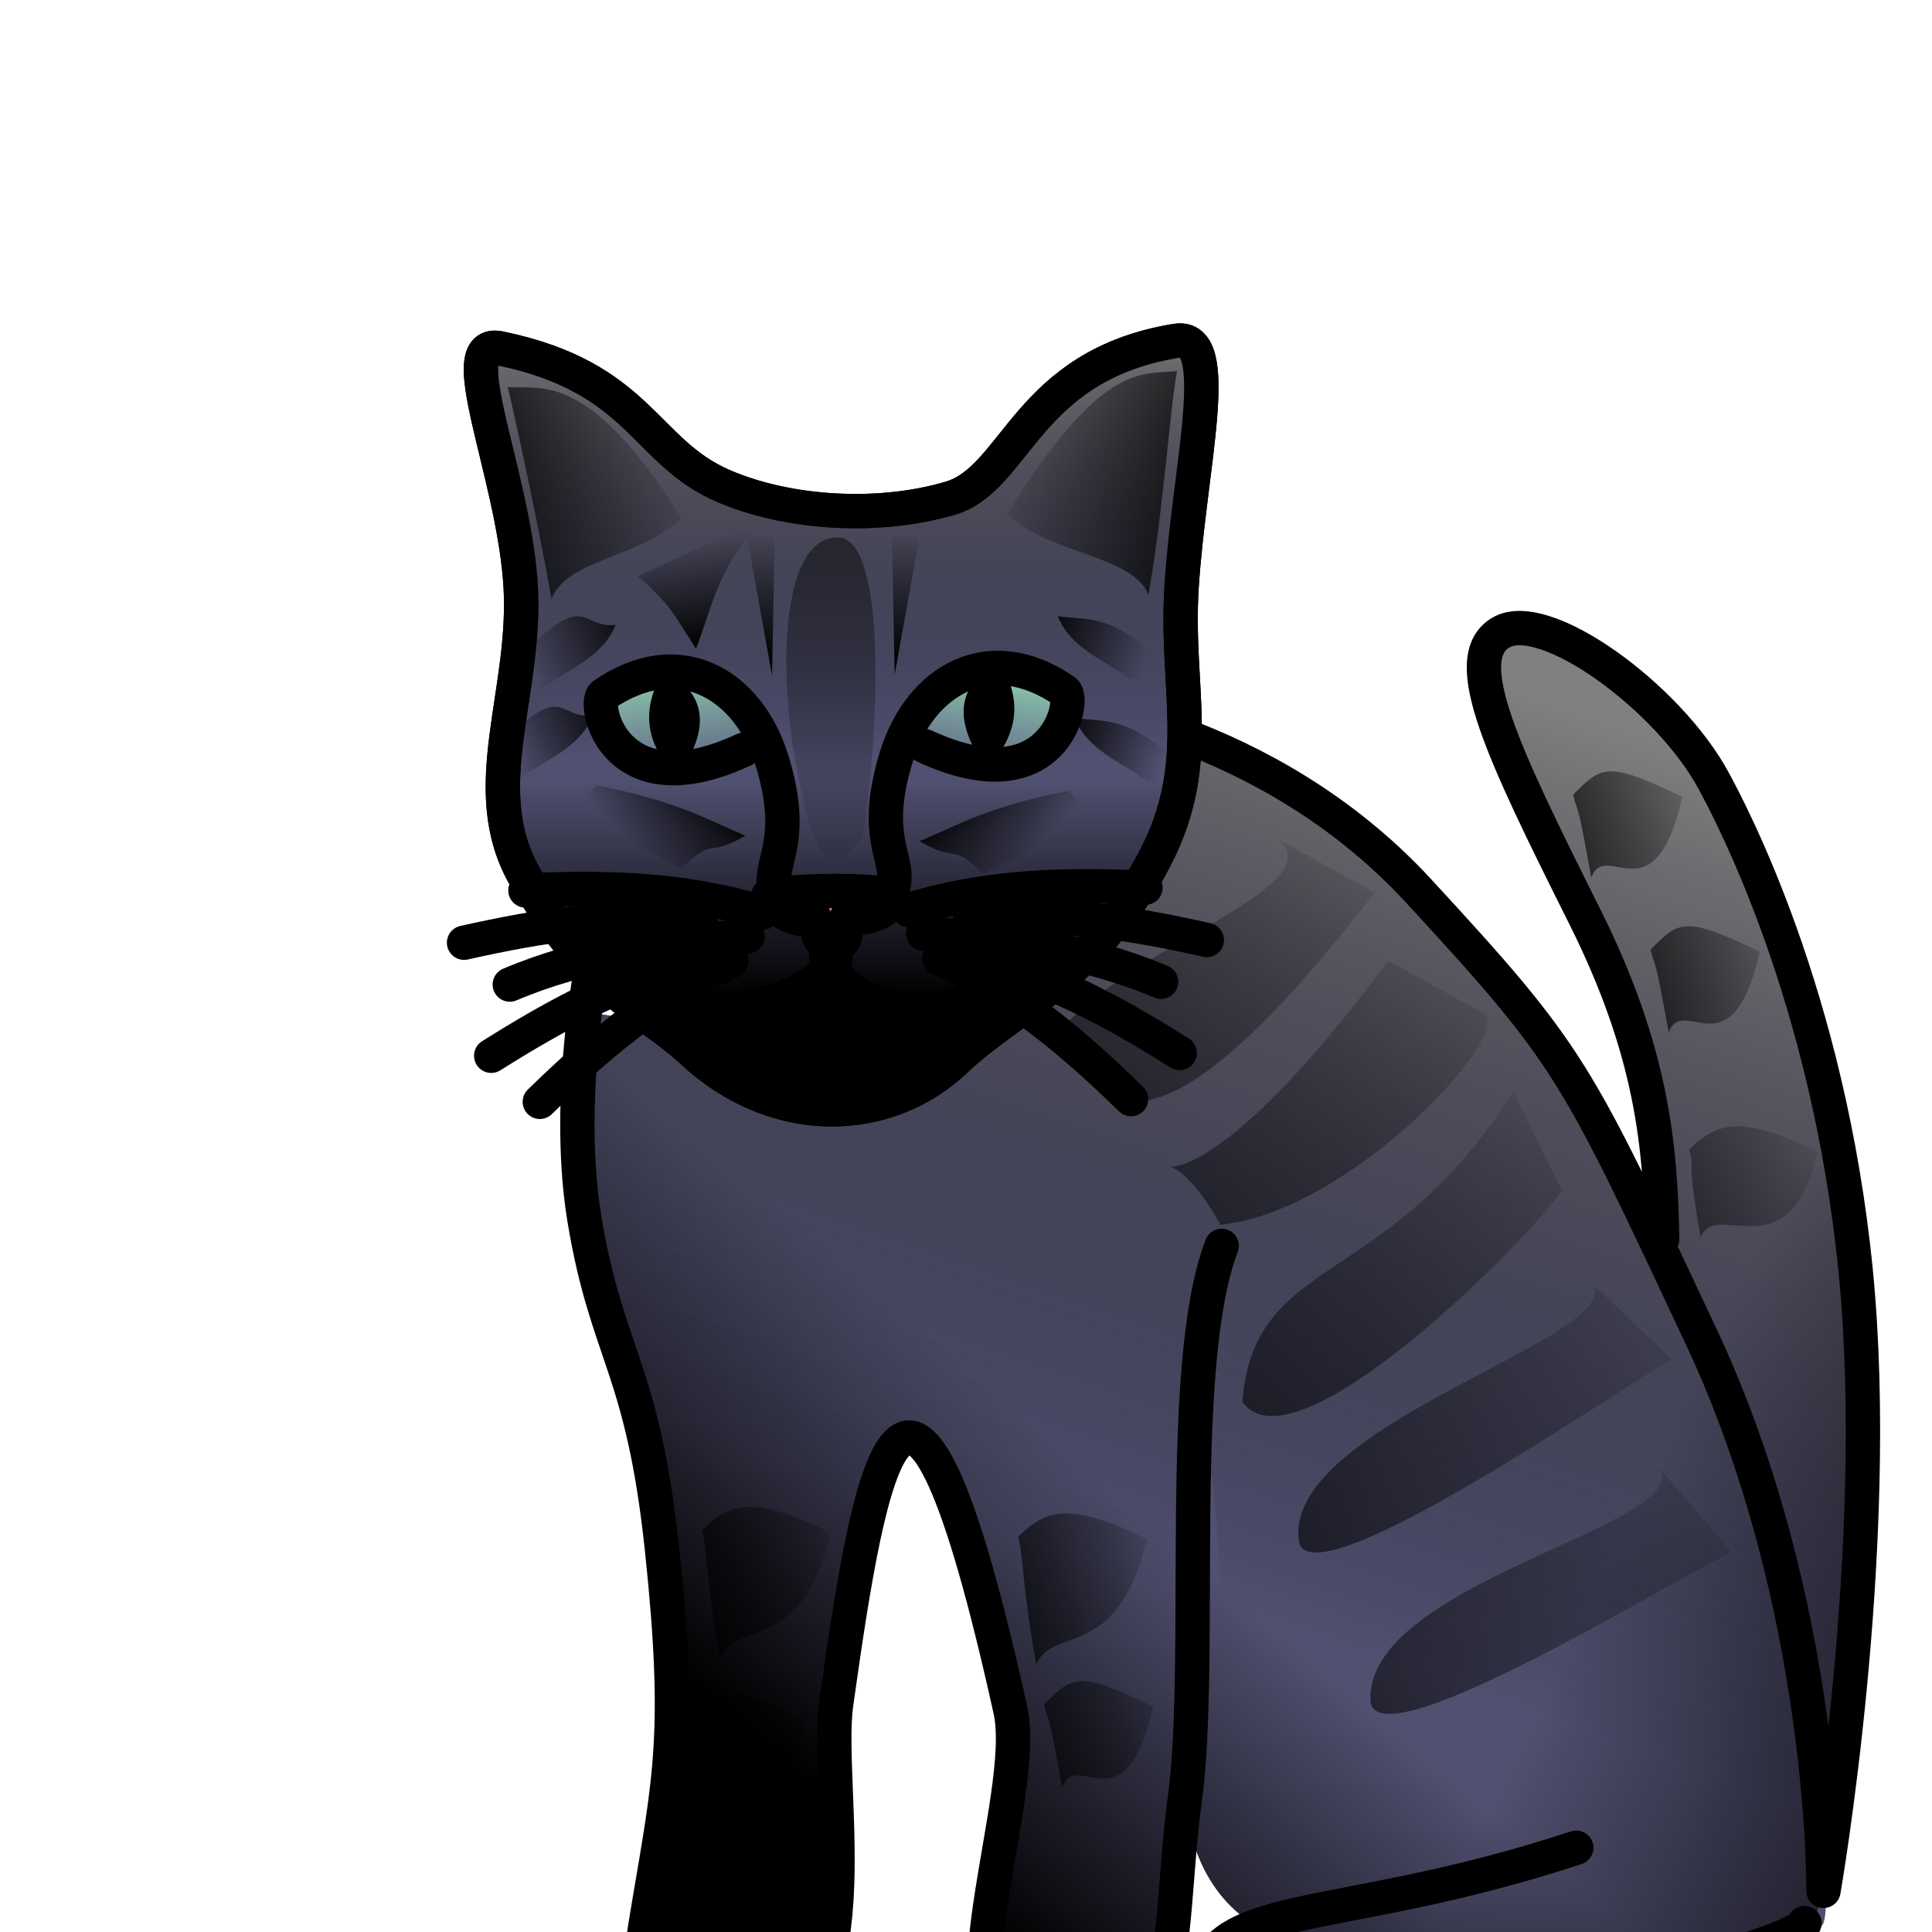
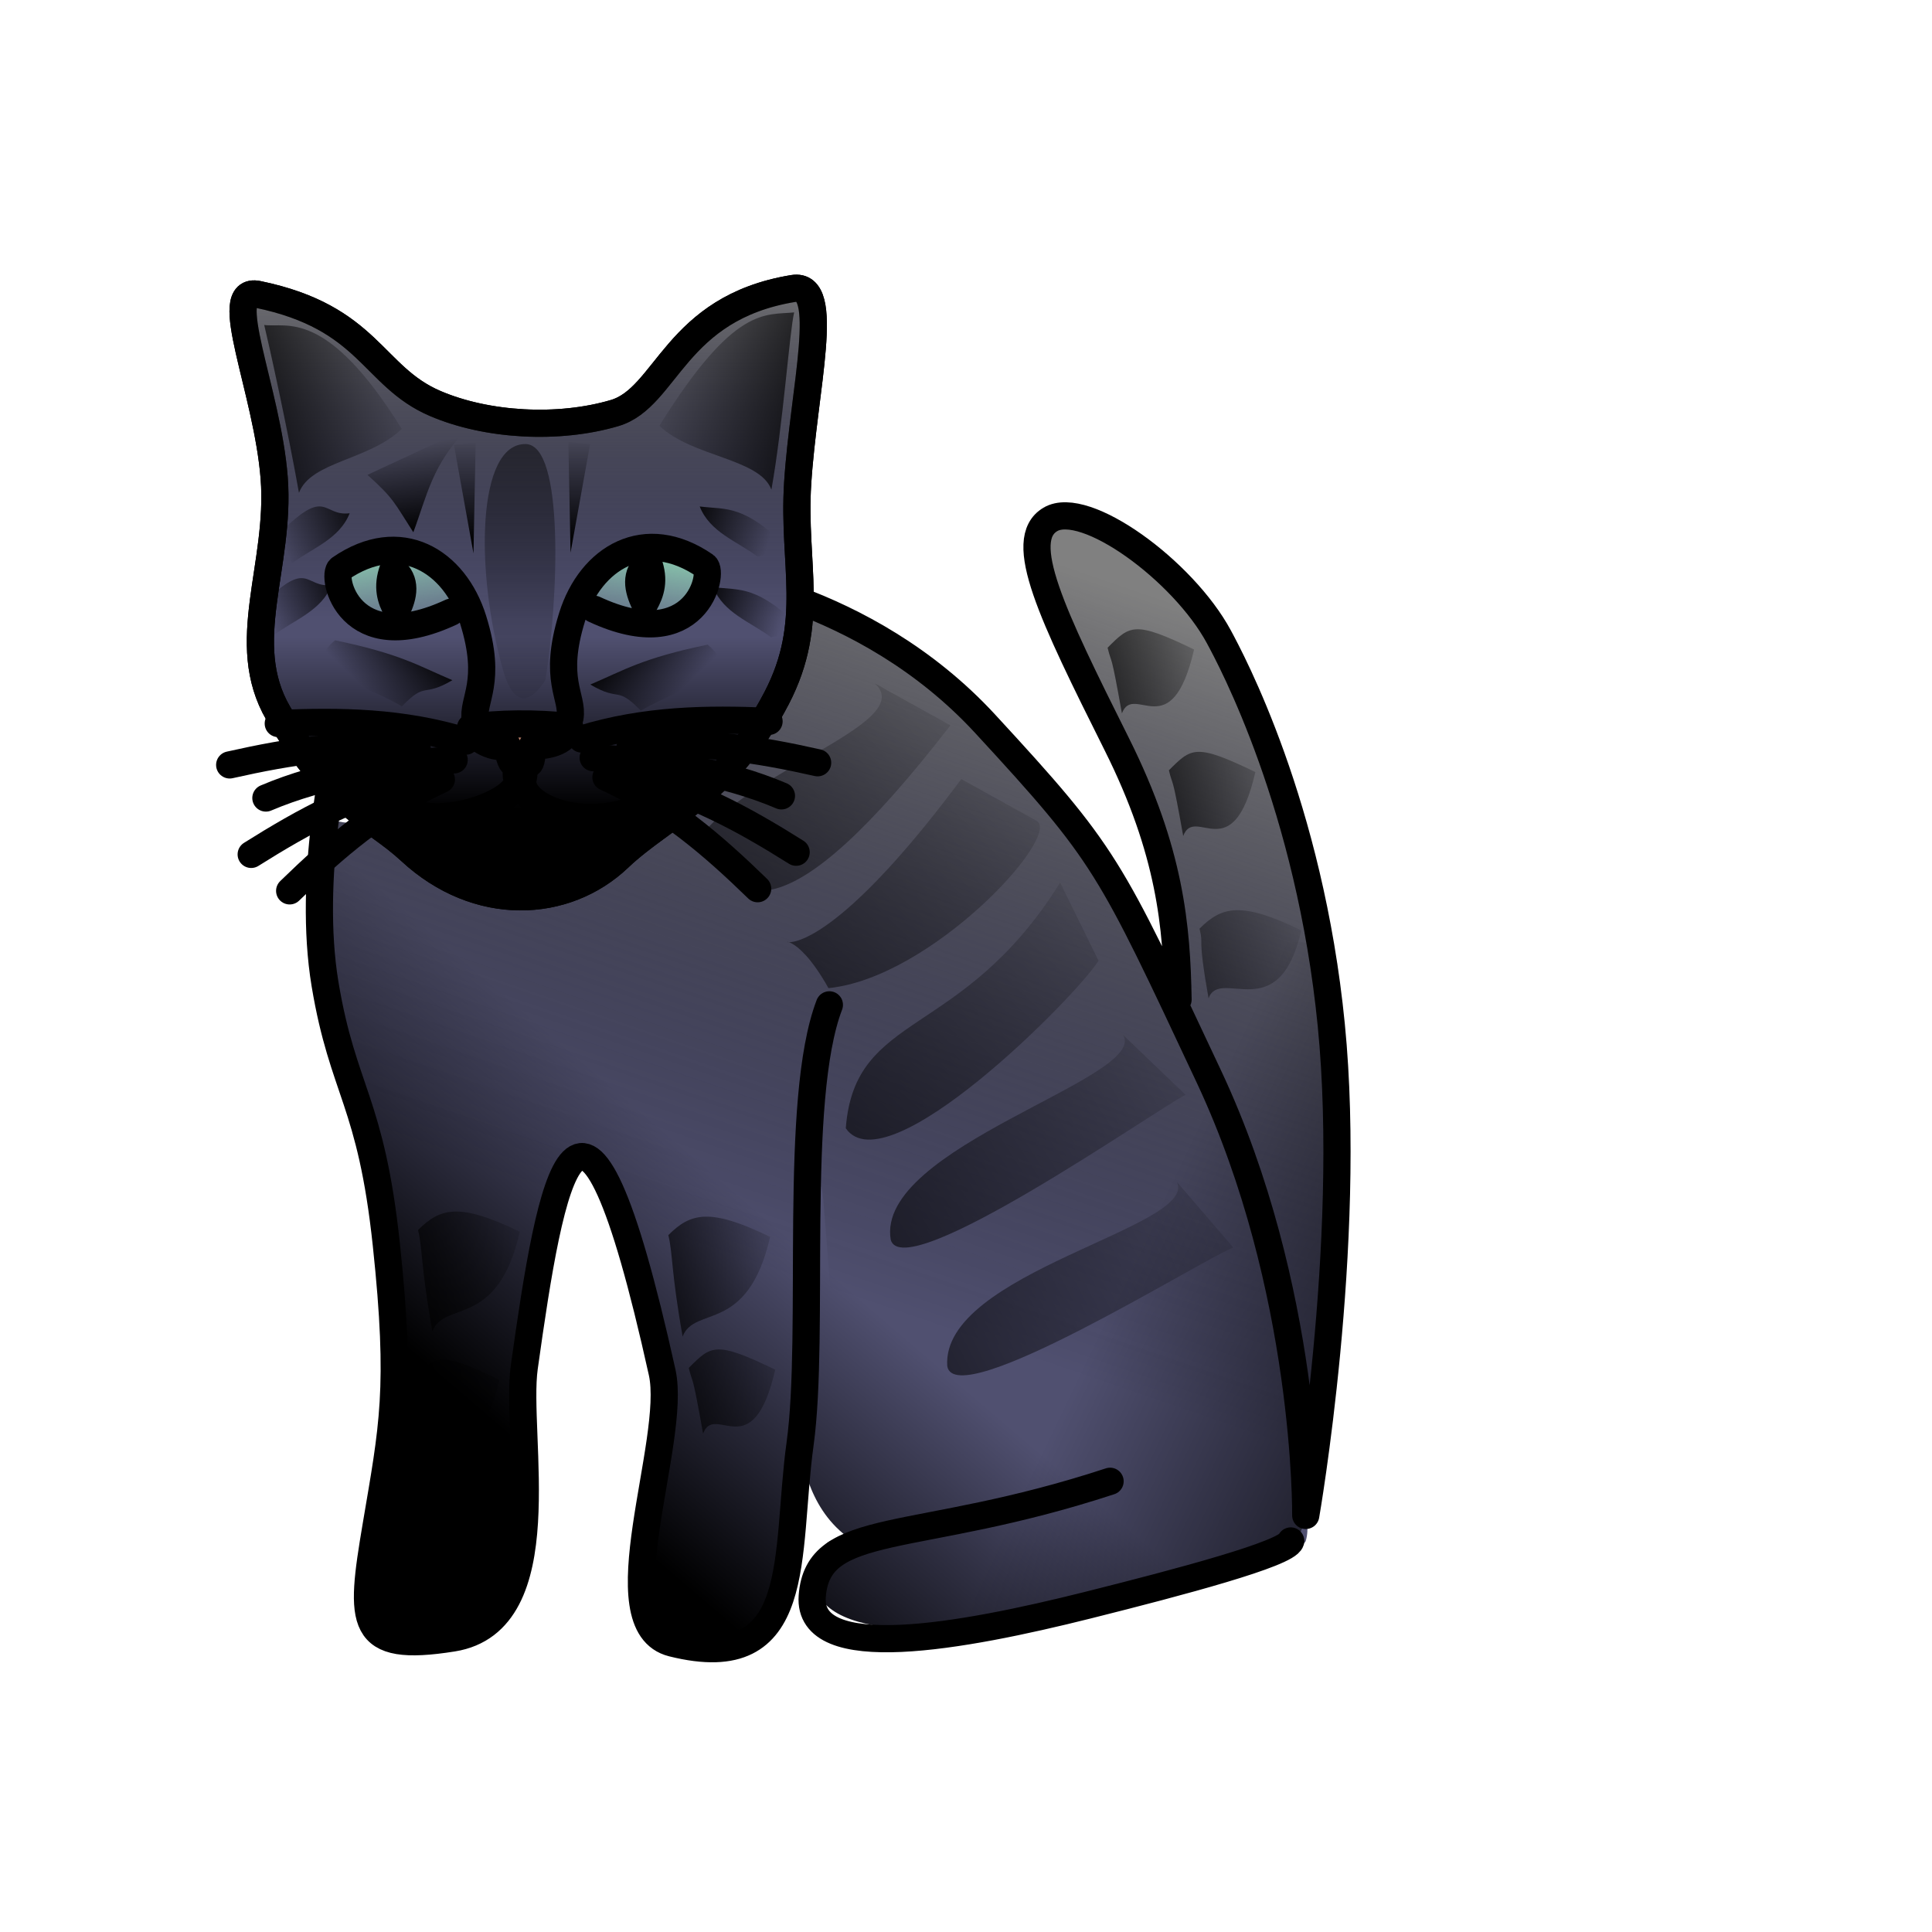
- <svg xmlns="http://www.w3.org/2000/svg" xmlns:xlink="http://www.w3.org/1999/xlink" overflow="hidden" viewBox="-100 -100 900 900" id="svg36220" version="1.0">
+ <svg xmlns="http://www.w3.org/2000/svg" xmlns:xlink="http://www.w3.org/1999/xlink" overflow="hidden" viewBox="-19 -111 1137 1137" id="svg36220" version="1.0">
  <defs id="defs36222">
    <linearGradient xlink:href="#linearGradient2507" id="linearGradient3296" gradientUnits="userSpaceOnUse" x1="472.81" y1="747.087" x2="472.81" y2="566.33" gradientTransform="matrix(0.559455,0,0,0.559455,27.3235,-53.02605)" />
    <linearGradient id="linearGradient3284">
      <stop style="stop-color:#808080;stop-opacity:1;" offset="0" id="stop3286" />
      <stop style="stop-color:#000000;stop-opacity:0;" offset="1" id="stop3288" />
    </linearGradient>
    <linearGradient xlink:href="#linearGradient3284" id="linearGradient3290" x1="466.629" y1="160.42" x2="466.629" y2="546.33" gradientUnits="userSpaceOnUse" gradientTransform="matrix(0.559455,0,0,0.559455,27.3235,-53.02605)" />
    <linearGradient xlink:href="#linearGradient3268" id="linearGradient3278" gradientUnits="userSpaceOnUse" x1="337.506" y1="472.642" x2="352.788" y2="578.182" gradientTransform="matrix(-0.559456,0,0,0.559456,549.4887,-52.09384)" />
    <linearGradient id="linearGradient3268">
      <stop style="stop-color:#8accae;stop-opacity:1;" offset="0" id="stop3270" />
      <stop style="stop-color:#9fc1cd;stop-opacity:0;" offset="1" id="stop3272" />
    </linearGradient>
    <linearGradient xlink:href="#linearGradient3268" id="linearGradient3274" x1="337.506" y1="472.642" x2="352.788" y2="578.182" gradientUnits="userSpaceOnUse" gradientTransform="matrix(0.559456,0,0,0.559456,27.32348,-53.02622)" />
    <linearGradient xlink:href="#linearGradient2305" id="linearGradient2313" x1="2087.14" y1="-485" x2="2033.252" y2="-862.516" gradientUnits="userSpaceOnUse" gradientTransform="matrix(0.135611,0,0,0.135611,-56.0192,268.0155)" />
    <linearGradient xlink:href="#linearGradient2305" id="linearGradient2311" x1="2394.735" y1="-485" x2="2394.735" y2="-938.333" gradientUnits="userSpaceOnUse" gradientTransform="matrix(0.135611,0,0,0.135611,-70.21801,275.0347)" />
    <linearGradient xlink:href="#linearGradient2305" id="linearGradient2317" gradientUnits="userSpaceOnUse" gradientTransform="matrix(1.323656e-2,-0.134963,0.134963,1.323656e-2,204.0726,567.4393)" x1="2470.081" y1="-364.988" x2="2309.711" y2="-733.761" />
    <linearGradient xlink:href="#linearGradient2305" id="linearGradient2323" gradientUnits="userSpaceOnUse" x1="2234.743" y1="-614.407" x2="1987.283" y2="-832.365" gradientTransform="matrix(5.436992e-3,-0.135501,0.135501,5.436992e-3,301.7144,571.9769)" />
    <linearGradient xlink:href="#linearGradient2305" id="linearGradient2333" gradientUnits="userSpaceOnUse" x1="3417.107" y1="711.97" x2="1424.29" y2="-1470.32" gradientTransform="matrix(-0.135611,0,0,0.135611,769.5485,490.5709)" />
    <linearGradient xlink:href="#linearGradient2305" id="linearGradient2335" gradientUnits="userSpaceOnUse" gradientTransform="matrix(-0.135611,0,0,0.135611,646.6309,274.6346)" x1="2394.735" y1="-485" x2="2394.735" y2="-938.333" />
    <linearGradient xlink:href="#linearGradient2305" id="linearGradient2337" gradientUnits="userSpaceOnUse" gradientTransform="matrix(-1.323656e-2,-0.134963,-0.134963,1.323656e-2,372.8463,568.7171)" x1="2437.968" y1="-388.633" x2="2293.654" y2="-745.584" />
    <linearGradient xlink:href="#linearGradient2305" id="linearGradient2339" gradientUnits="userSpaceOnUse" gradientTransform="matrix(-5.436992e-3,-0.135501,-0.135501,5.436992e-3,273.9263,574.5338)" x1="2234.743" y1="-614.407" x2="1987.283" y2="-832.365" />
    <linearGradient xlink:href="#linearGradient2305" id="linearGradient2363" gradientUnits="userSpaceOnUse" x1="1647.14" y1="-382.909" x2="2633.252" y2="-582.909" gradientTransform="matrix(0.122631,0,0,0.122631,-96.49093,199.2562)" />
    <linearGradient xlink:href="#linearGradient2305" id="linearGradient2367" gradientUnits="userSpaceOnUse" gradientTransform="matrix(-0.122631,0,0,0.122631,683.0004,197.3913)" x1="1647.14" y1="-382.909" x2="2633.252" y2="-582.909" />
    <linearGradient xlink:href="#linearGradient2305" id="linearGradient3256" gradientUnits="userSpaceOnUse" gradientTransform="matrix(0.133886,-2.155478e-2,-2.155478e-2,-0.133886,-43.03392,170.2316)" x1="2653.51" y1="1167.897" x2="2228.905" y2="-1469.516" />
    <linearGradient xlink:href="#linearGradient2305" id="linearGradient3260" gradientUnits="userSpaceOnUse" gradientTransform="matrix(-1.323656e-2,-0.134963,-0.134963,1.323656e-2,364.9345,521.246)" x1="2437.968" y1="-388.633" x2="2293.654" y2="-745.584" />
    <linearGradient id="linearGradient2305">
      <stop style="stop-color:#000000;stop-opacity:1;" offset="0" id="stop2307" />
      <stop style="stop-color:#000000;stop-opacity:0;" offset="1" id="stop2309" />
    </linearGradient>
    <linearGradient xlink:href="#linearGradient2305" id="linearGradient3264" gradientUnits="userSpaceOnUse" gradientTransform="matrix(1.323656e-2,-0.134963,0.134963,1.323656e-2,214.6218,525.2427)" x1="2470.081" y1="-364.988" x2="2309.711" y2="-733.761" />
    <linearGradient id="linearGradient2507">
      <stop style="stop-color:#000000;stop-opacity:1;" offset="0" id="stop2509" />
      <stop style="stop-color:#505070;stop-opacity:1;" offset="1" id="stop2511" />
    </linearGradient>
    <linearGradient xlink:href="#linearGradient2305" id="linearGradient6310" gradientUnits="userSpaceOnUse" gradientTransform="matrix(-0.135611,0,0,0.135611,820.4707,546.8879)" x1="3417.107" y1="711.97" x2="1424.29" y2="-1470.32" />
    <linearGradient xlink:href="#linearGradient2305" id="linearGradient6314" gradientUnits="userSpaceOnUse" gradientTransform="matrix(-0.135611,0,0,0.135611,858.931,613.6362)" x1="3417.107" y1="711.97" x2="1424.29" y2="-1470.32" />
    <linearGradient xlink:href="#linearGradient2305" id="linearGradient6318" gradientUnits="userSpaceOnUse" gradientTransform="matrix(-0.131149,-3.44993e-2,-3.44993e-2,0.131149,852.8161,751.1836)" x1="3417.107" y1="711.97" x2="1424.29" y2="-1470.32" />
    <linearGradient xlink:href="#linearGradient2305" id="linearGradient6322" gradientUnits="userSpaceOnUse" gradientTransform="matrix(-0.127182,-4.706129e-2,-4.706129e-2,0.127182,861.1326,866.569)" x1="3417.107" y1="711.97" x2="1424.29" y2="-1470.32" />
    <linearGradient xlink:href="#linearGradient2305" id="linearGradient6326" gradientUnits="userSpaceOnUse" gradientTransform="matrix(0.122631,0,0,0.122631,-17.98409,692.7969)" x1="1647.14" y1="-382.909" x2="2633.252" y2="-582.909" />
    <linearGradient xlink:href="#linearGradient2305" id="linearGradient6330" gradientUnits="userSpaceOnUse" gradientTransform="matrix(0.122631,0,0,0.122631,-20.99005,779.9697)" x1="1647.14" y1="-382.909" x2="2633.252" y2="-582.909" />
    <linearGradient xlink:href="#linearGradient2305" id="linearGradient6334" gradientUnits="userSpaceOnUse" gradientTransform="matrix(0.122631,0,0,0.122631,129.308,695.8028)" x1="1647.14" y1="-382.909" x2="2633.252" y2="-582.909" />
    <linearGradient xlink:href="#linearGradient2305" id="linearGradient6338" gradientUnits="userSpaceOnUse" gradientTransform="matrix(0.122631,0,0,0.122631,141.3319,773.9578)" x1="1647.14" y1="-382.909" x2="2633.252" y2="-582.909" />
    <linearGradient xlink:href="#linearGradient2305" id="linearGradient6342" gradientUnits="userSpaceOnUse" gradientTransform="matrix(0.122631,0,0,0.122631,441.928,515.4452)" x1="1290.379" y1="-26.147" x2="2633.252" y2="-582.909" />
    <linearGradient xlink:href="#linearGradient2305" id="linearGradient6346" gradientUnits="userSpaceOnUse" gradientTransform="matrix(0.122631,0,0,0.122631,423.8922,422.2604)" x1="1647.14" y1="-382.909" x2="2633.252" y2="-582.909" />
    <linearGradient xlink:href="#linearGradient2305" id="linearGradient6350" gradientUnits="userSpaceOnUse" gradientTransform="matrix(0.122631,0,0,0.122631,387.8207,350.1173)" x1="1647.14" y1="-382.909" x2="2633.252" y2="-582.909" />
    <linearGradient xlink:href="#linearGradient3284" id="linearGradient6369" gradientUnits="userSpaceOnUse" x1="539.627" y1="160.312" x2="387.865" y2="602.174" gradientTransform="matrix(0.961908,0,0,0.961908,3.965014,38.36902)" />
    <linearGradient xlink:href="#linearGradient2507" id="linearGradient6373" gradientUnits="userSpaceOnUse" x1="412.631" y1="830.207" x2="545.043" y2="675.333" gradientTransform="matrix(0.961908,0,0,0.961908,3.965014,38.36902)" />
    <linearGradient xlink:href="#linearGradient2305" id="linearGradient6389" gradientUnits="userSpaceOnUse" gradientTransform="matrix(-0.127182,-4.706129e-2,-4.706129e-2,0.127182,903.5076,934.7828)" x1="585.863" y1="-458.222" x2="2624.375" y2="-647.816" />
  </defs>
  <g id="layer1">
    <path style="fill:url(#linearGradient6373);fill-opacity:1;fill-rule:evenodd;stroke:none;stroke-width:16;stroke-linecap:round;stroke-linejoin:round;stroke-miterlimit:4;stroke-dasharray:none;stroke-opacity:1" d="M 450.35,232.254 C 370.364,378.224 209.517,384.453 166.287,369.025 C 166.287,369.025 161.778,405.096 172.299,468.221 C 182.82,531.347 199.352,536.607 208.37,621.526 C 217.388,706.444 212.128,728.989 202.358,786.853 C 192.589,844.718 191.744,861.863 247.448,852.985 C 309.451,843.102 283.904,733.837 289.531,693.669 C 305.149,582.182 322.865,480.562 370.692,696.675 C 379.667,737.229 334.722,845.495 376.704,855.99 C 454.859,875.529 442.835,804.138 451.853,738.758 C 460.871,673.378 433.411,754.637 477.013,791.355 C 506.135,815.878 463.914,770.6 460.612,815.938 C 457.663,856.426 547.205,853.297 620.983,834.819 C 674.913,821.313 747.189,803.386 749.443,795.871 C 751.698,788.356 749.443,780.841 749.443,780.841 C 749.443,780.841 777.249,621.526 764.473,492.269 C 751.698,363.013 705.609,277.312 698.342,263.816 C 679.766,229.318 632.497,192.463 607.712,192.575 C 604.422,192.59 601.523,193.27 599.145,194.679 C 578.855,206.703 599.897,250.289 638.223,326.941 C 669.802,390.099 673.543,434.404 671.198,474.684 C 634.158,394.216 626.559,384.715 566.259,319.337 C 494.867,241.933 383.788,231.547 389.313,227.127" id="path6371" />
    <path id="path6367" d="M 450.35,232.254 C 370.364,378.224 209.517,384.453 166.287,369.025 C 166.287,369.025 161.778,405.096 172.299,468.221 C 182.82,531.347 199.352,536.607 208.37,621.526 C 217.388,706.444 212.128,728.989 202.358,786.853 C 192.589,844.718 191.744,861.863 247.448,852.985 C 309.451,843.102 283.904,733.837 289.531,693.669 C 305.149,582.182 322.865,480.562 370.692,696.675 C 379.667,737.229 334.722,845.495 376.704,855.99 C 454.859,875.529 442.835,804.138 451.853,738.758 C 460.871,673.378 461.902,548.964 465.831,598.77 L 477.013,740.532 C 479.846,776.445 572.081,750.438 635.217,777.836 C 539.745,792.422 558.932,766.181 555.629,811.518 C 552.68,852.007 547.205,854.402 620.983,835.924 C 674.913,822.417 747.189,803.386 749.443,795.871 C 751.698,788.356 749.443,780.841 749.443,780.841 C 749.443,780.841 777.249,621.526 764.473,492.269 C 751.698,363.013 705.609,277.312 698.342,263.816 C 679.766,229.318 632.497,192.463 607.712,192.575 C 604.422,192.59 601.523,193.27 599.145,194.679 C 578.855,206.703 599.897,250.289 638.223,326.941 C 669.802,390.099 673.543,434.404 671.198,474.684 C 634.158,394.216 628.768,383.61 568.469,318.232 C 497.077,240.829 408.095,244.805 425.773,237.071" style="fill:url(#linearGradient6369);fill-opacity:1;fill-rule:evenodd;stroke:none;stroke-width:16;stroke-linecap:round;stroke-linejoin:round;stroke-miterlimit:4;stroke-dasharray:none;stroke-opacity:1" />
    <path style="fill:none;fill-opacity:0.75;fill-rule:evenodd;stroke:#000000;stroke-width:16;stroke-linecap:round;stroke-linejoin:round;stroke-miterlimit:4;stroke-dasharray:none;stroke-opacity:1" d="M 392.808,227.127 C 392.808,227.127 489.343,237.514 560.735,314.918 C 632.126,392.321 633.714,397.582 692.33,522.329 C 750.947,647.076 749.444,780.842 749.444,780.842 C 749.444,780.842 777.249,621.526 764.474,492.269 C 751.698,363.013 705.609,277.312 698.342,263.816 C 677.301,224.739 619.436,182.655 599.146,194.679 C 578.855,206.703 599.897,250.289 638.223,326.941 C 669.802,390.099 673.543,434.405 674.295,477.24" id="path5431" />
    <path style="fill:url(#linearGradient3296);fill-opacity:1;fill-rule:evenodd;stroke:#000000;stroke-width:16;stroke-linecap:round;stroke-linejoin:round;stroke-miterlimit:4;stroke-dasharray:none;stroke-opacity:1" d="M 237.062,126.434 C 199.951,110.499 198.396,75.809 132.757,62.256 C 110.077,57.573 138.378,118.603 142.359,170.281 C 146.34,221.967 120.52,267.198 144.749,308.8 C 176.946,364.086 200.625,369.496 222.421,389.722 C 262.119,426.561 313.871,423.657 345.197,393.814 C 371.698,368.567 408.93,355.947 438.063,299.825 C 461.373,254.92 447.413,221.254 450.428,173.466 C 453.945,117.721 470.693,55.038 447.812,58.79 C 377.831,70.267 373.644,122.946 342.691,132.096 C 309.714,141.846 267.573,139.535 237.062,126.434 z " id="path3294" />
    <path id="path3280" d="M 237.062,126.434 C 199.951,110.499 198.396,75.809 132.757,62.256 C 110.077,57.573 138.378,118.603 142.359,170.281 C 146.34,221.967 120.52,267.198 144.749,308.8 C 176.946,364.086 200.625,369.496 222.421,389.722 C 262.119,426.561 313.871,423.657 345.197,393.814 C 371.698,368.567 408.93,355.947 438.063,299.825 C 461.373,254.92 447.413,221.254 450.428,173.466 C 453.945,117.721 470.693,55.038 447.812,58.79 C 377.831,70.267 373.644,122.946 342.691,132.096 C 309.714,141.846 267.573,139.535 237.062,126.434 z " style="fill:url(#linearGradient3290);fill-opacity:1;fill-rule:evenodd;stroke:#000000;stroke-width:16;stroke-linecap:round;stroke-linejoin:round;stroke-miterlimit:4;stroke-dasharray:none;stroke-opacity:1" />
    <path style="fill:url(#linearGradient3278);fill-opacity:1;fill-rule:evenodd;stroke:none;stroke-width:16;stroke-linecap:round;stroke-linejoin:round;stroke-miterlimit:4;stroke-dasharray:none;stroke-opacity:1" d="M 324.147,246.996 C 335.013,212.109 365.19,201.547 395.567,224.559 C 403.137,230.293 385.048,278.726 324.147,246.996 z " id="path3276" />
    <path id="path3266" d="M 252.665,246.063 C 241.799,211.176 211.622,200.615 181.245,223.626 C 173.675,229.361 191.764,277.793 252.665,246.063 z " style="fill:url(#linearGradient3274);fill-opacity:1;fill-rule:evenodd;stroke:none;stroke-width:16;stroke-linecap:round;stroke-linejoin:round;stroke-miterlimit:4;stroke-dasharray:none;stroke-opacity:1" />
    <path id="path2267" d="M 257.943,317.121 C 259.546,324.216 273.685,330.75 279.42,327.531 C 282.16,344.687 284.944,336.851 287.732,336.409 C 290.202,336.017 294.039,345.831 294.346,327.605 C 300.607,328.625 314.807,326.278 315.795,317.062 L 316.247,316.61 C 298.046,314.327 272.527,314.582 257.943,317.121 z " style="fill:#c1856e;fill-opacity:1;fill-rule:evenodd;stroke:#000000;stroke-width:16;stroke-linecap:round;stroke-linejoin:round;stroke-miterlimit:4;stroke-dasharray:none;stroke-opacity:1" />
    <path style="fill:none;fill-opacity:0.75;fill-rule:evenodd;stroke:#000000;stroke-width:16;stroke-linecap:round;stroke-linejoin:round;stroke-miterlimit:4;stroke-dasharray:none;stroke-opacity:1" d="M 255.06,325.198 C 217.563,313.688 181.068,313.2 144.763,314.802" id="path2281" />
    <path id="path2283" d="M 226.581,330.01 C 187.645,325.269 151.632,331.204 116.174,339.162" style="fill:none;fill-opacity:0.75;fill-rule:evenodd;stroke:#000000;stroke-width:16;stroke-linecap:round;stroke-linejoin:round;stroke-miterlimit:4;stroke-dasharray:none;stroke-opacity:1" />
    <path style="fill:none;fill-opacity:0.75;fill-rule:evenodd;stroke:#000000;stroke-width:16;stroke-linecap:round;stroke-linejoin:round;stroke-miterlimit:4;stroke-dasharray:none;stroke-opacity:1" d="M 248.277,336.186 C 209.123,338.522 170.928,344.441 137.478,358.644" id="path2285" />
    <path id="path2289" d="M 353.399,365.77 C 319.9,377.915 285.387,362.075 288.944,347.053 C 291.209,337.489 283.013,340.097 285.131,347.047 C 288.854,359.261 242.794,378.032 218.774,365.482" style="fill:none;fill-opacity:0.75;fill-rule:evenodd;stroke:#000000;stroke-width:16;stroke-linecap:round;stroke-linejoin:round;stroke-miterlimit:4;stroke-dasharray:none;stroke-opacity:1" />
    <path style="fill:none;fill-opacity:0.75;fill-rule:evenodd;stroke:#000000;stroke-width:16;stroke-linecap:round;stroke-linejoin:round;stroke-miterlimit:4;stroke-dasharray:none;stroke-opacity:1" d="M 260.724,313.134 C 258.634,300.598 271.073,291.066 259.458,253.776 C 248.592,218.889 216.419,199.395 181.245,223.627 C 175.565,227.539 185.975,277.45 246.451,249.28" id="path2291" />
    <path style="fill:#000000;fill-opacity:1;fill-rule:evenodd;stroke:#000000;stroke-width:16;stroke-linecap:round;stroke-linejoin:round;stroke-miterlimit:4;stroke-dasharray:none;stroke-opacity:1" d="M 212.337,223.992 C 220.549,230.97 218.602,239.405 214.536,248.143 C 210.907,241.626 208.528,234.447 212.337,223.992 z " id="path2293" />
    <path style="fill:url(#linearGradient2313);fill-opacity:1;fill-rule:evenodd;stroke:none;stroke-width:16;stroke-linecap:round;stroke-linejoin:round;stroke-miterlimit:4;stroke-dasharray:none;stroke-opacity:1" d="M 197.249,168.457 C 212.893,182.496 213.017,184.831 224.243,202.244 C 231.985,181.752 235.461,161.26 256.789,140.768 L 197.249,168.457 z " id="path2299" />
    <path style="fill:url(#linearGradient2311);fill-opacity:1;fill-rule:evenodd;stroke:none;stroke-width:16;stroke-linecap:round;stroke-linejoin:round;stroke-miterlimit:4;stroke-dasharray:none;stroke-opacity:1" d="M 248.141,150.77 L 259.648,214.697 L 260.926,149.491 L 248.141,150.77 z " id="path2303" />
    <path id="path2315" d="M 142.16,262.764 C 154.278,253.694 170.231,248.458 176.22,233.259 C 160.077,235.253 162.945,217.253 135.615,244.399 L 142.16,262.764 z " style="fill:url(#linearGradient2317);fill-opacity:1;fill-rule:evenodd;stroke:none;stroke-width:16;stroke-linecap:round;stroke-linejoin:round;stroke-miterlimit:4;stroke-dasharray:none;stroke-opacity:1" />
    <path id="path2321" d="M 217.504,304.692 C 232.16,289.624 229.383,299.822 247.233,289.304 C 227.067,280.746 216.959,273.894 178.16,265.825 C 155.903,284.605 191.228,289.148 217.504,304.692 z " style="fill:url(#linearGradient2323);fill-opacity:1;fill-rule:evenodd;stroke:none;stroke-width:16;stroke-linecap:round;stroke-linejoin:round;stroke-miterlimit:4;stroke-dasharray:none;stroke-opacity:1" />
    <path id="path2325" d="M 540.328,315.863 C 443.523,441.123 411.53,425.54 394.292,379.828 C 427.906,339.661 520.477,313.671 495.818,291.18 L 540.328,315.863 z " style="fill:url(#linearGradient2333);fill-opacity:1;fill-rule:evenodd;stroke:none;stroke-width:16;stroke-linecap:round;stroke-linejoin:round;stroke-miterlimit:4;stroke-dasharray:none;stroke-opacity:1" />
    <path id="path2327" d="M 328.272,150.37 L 316.765,214.297 L 315.487,149.091 L 328.272,150.37 z " style="fill:url(#linearGradient2335);fill-opacity:1;fill-rule:evenodd;stroke:none;stroke-width:16;stroke-linecap:round;stroke-linejoin:round;stroke-miterlimit:4;stroke-dasharray:none;stroke-opacity:1" />
    <path style="fill:url(#linearGradient2337);fill-opacity:1;fill-rule:evenodd;stroke:none;stroke-width:16;stroke-linecap:round;stroke-linejoin:round;stroke-miterlimit:4;stroke-dasharray:none;stroke-opacity:1" d="M 434.759,264.043 C 422.641,254.972 406.688,249.737 400.699,234.538 C 416.841,236.532 426.631,232.996 453.961,260.143 L 434.759,264.043 z " id="path2329" />
    <path style="fill:url(#linearGradient2339);fill-opacity:1;fill-rule:evenodd;stroke:none;stroke-width:16;stroke-linecap:round;stroke-linejoin:round;stroke-miterlimit:4;stroke-dasharray:none;stroke-opacity:1" d="M 358.136,307.25 C 343.481,292.181 346.257,302.379 328.408,291.861 C 348.573,283.303 358.681,276.451 397.48,268.382 C 419.737,287.163 384.412,291.705 358.136,307.25 z " id="path2331" />
    <path style="fill:none;fill-opacity:0.75;fill-rule:evenodd;stroke:#000000;stroke-width:16;stroke-linecap:round;stroke-linejoin:round;stroke-miterlimit:4;stroke-dasharray:none;stroke-opacity:1" d="M 240.755,347.696 C 205.096,364.036 177.517,387.942 151.47,413.283" id="path2341" />
    <path style="fill:none;fill-opacity:0.75;fill-rule:evenodd;stroke:#000000;stroke-width:16;stroke-linecap:round;stroke-linejoin:round;stroke-miterlimit:4;stroke-dasharray:none;stroke-opacity:1" d="M 229.833,346.301 C 191.55,354.842 159.59,372.468 128.829,391.816" id="path2343" />
    <path id="path2345" d="M 323.299,323.92 C 360.796,312.409 397.291,311.921 433.596,313.523" style="fill:none;fill-opacity:0.75;fill-rule:evenodd;stroke:#000000;stroke-width:16;stroke-linecap:round;stroke-linejoin:round;stroke-miterlimit:4;stroke-dasharray:none;stroke-opacity:1" />
    <path style="fill:none;fill-opacity:0.75;fill-rule:evenodd;stroke:#000000;stroke-width:16;stroke-linecap:round;stroke-linejoin:round;stroke-miterlimit:4;stroke-dasharray:none;stroke-opacity:1" d="M 351.778,328.732 C 390.714,323.991 426.727,329.925 462.185,337.884" id="path2347" />
    <path id="path2349" d="M 330.082,334.908 C 369.236,337.244 407.431,343.163 440.881,357.366" style="fill:none;fill-opacity:0.75;fill-rule:evenodd;stroke:#000000;stroke-width:16;stroke-linecap:round;stroke-linejoin:round;stroke-miterlimit:4;stroke-dasharray:none;stroke-opacity:1" />
    <path id="path2351" d="M 337.604,346.417 C 373.263,362.758 400.842,386.664 426.889,412.004" style="fill:none;fill-opacity:0.75;fill-rule:evenodd;stroke:#000000;stroke-width:16;stroke-linecap:round;stroke-linejoin:round;stroke-miterlimit:4;stroke-dasharray:none;stroke-opacity:1" />
    <path id="path2353" d="M 348.526,345.023 C 386.808,353.564 418.769,371.189 449.53,390.537" style="fill:none;fill-opacity:0.75;fill-rule:evenodd;stroke:#000000;stroke-width:16;stroke-linecap:round;stroke-linejoin:round;stroke-miterlimit:4;stroke-dasharray:none;stroke-opacity:1" />
    <path id="path2361" d="M 136.495,80.255 C 139.196,91.316 150.065,140.384 156.946,179.022 C 163.947,160.491 198.157,159.946 217.443,141.415 C 173.202,70.229 149.754,82.026 136.495,80.255 z " style="fill:url(#linearGradient2363);fill-opacity:1;fill-rule:evenodd;stroke:none;stroke-width:16;stroke-linecap:round;stroke-linejoin:round;stroke-miterlimit:4;stroke-dasharray:none;stroke-opacity:1" />
    <path style="fill:url(#linearGradient2367);fill-opacity:1;fill-rule:evenodd;stroke:none;stroke-width:16;stroke-linecap:round;stroke-linejoin:round;stroke-miterlimit:4;stroke-dasharray:none;stroke-opacity:1" d="M 448.375,72.852 C 445.674,83.913 441.868,138.519 434.987,177.157 C 427.986,158.626 388.351,158.081 369.065,139.551 C 413.307,68.364 431.386,74.623 448.375,72.852 z " id="path2365" />
    <path id="path3250" d="M 316.435,311.416 C 318.525,298.879 306.086,289.348 317.7,252.058 C 328.566,217.171 360.739,197.676 395.914,221.909 C 401.593,225.821 391.184,275.732 330.707,247.561" style="fill:none;fill-opacity:0.75;fill-rule:evenodd;stroke:#000000;stroke-width:16;stroke-linecap:round;stroke-linejoin:round;stroke-miterlimit:4;stroke-dasharray:none;stroke-opacity:1" />
    <path id="path3252" d="M 362.583,220.036 C 354.371,227.014 356.319,235.449 360.384,244.187 C 364.014,237.67 366.392,230.491 362.583,220.036 z " style="fill:#000000;fill-opacity:1;fill-rule:evenodd;stroke:#000000;stroke-width:16;stroke-linecap:round;stroke-linejoin:round;stroke-miterlimit:4;stroke-dasharray:none;stroke-opacity:1" />
    <path style="fill:url(#linearGradient3256);fill-opacity:1;fill-rule:evenodd;stroke:none;stroke-width:16;stroke-linecap:round;stroke-linejoin:round;stroke-miterlimit:4;stroke-dasharray:none;stroke-opacity:1" d="M 277.043,283.342 C 260.526,225.18 261.63,149.911 290.364,150.331 C 313.411,150.68 309.5,242.843 301.99,289.099 C 301.99,289.099 286.536,316.773 277.043,283.342 z " id="path3254" />
    <path id="path3258" d="M 426.847,216.571 C 414.729,207.501 398.776,202.265 392.787,187.067 C 408.93,189.06 418.719,185.525 446.05,212.672 L 426.847,216.571 z " style="fill:url(#linearGradient3260);fill-opacity:1;fill-rule:evenodd;stroke:none;stroke-width:16;stroke-linecap:round;stroke-linejoin:round;stroke-miterlimit:4;stroke-dasharray:none;stroke-opacity:1" />
    <path style="fill:url(#linearGradient3264);fill-opacity:1;fill-rule:evenodd;stroke:none;stroke-width:16;stroke-linecap:round;stroke-linejoin:round;stroke-miterlimit:4;stroke-dasharray:none;stroke-opacity:1" d="M 152.709,220.567 C 164.828,211.497 180.78,206.261 186.77,191.063 C 170.627,193.057 173.494,175.056 146.164,202.203 L 152.709,220.567 z " id="path3262" />
    <path style="fill:none;fill-opacity:0.75;fill-rule:evenodd;stroke:#000000;stroke-width:16;stroke-linecap:round;stroke-linejoin:round;stroke-miterlimit:4;stroke-dasharray:none;stroke-opacity:1" d="M 179.545,329.25 C 179.545,329.25 161.778,405.096 172.299,468.222 C 182.82,531.347 199.353,536.607 208.37,621.526 C 217.388,706.444 212.128,728.989 202.359,786.854 C 192.589,844.718 191.744,861.863 247.448,852.985 C 309.451,843.103 283.904,733.838 289.531,693.669 C 305.149,582.182 322.865,480.562 370.692,696.675 C 379.668,737.23 334.722,845.495 376.704,855.991 C 454.859,875.53 442.836,804.138 451.853,738.758 C 460.871,673.379 447.613,536.591 469.093,480.364 M 740.605,795.872 C 738.363,803.346 675.6,820.026 621.863,833.494 C 621.57,833.568 621.276,833.641 620.984,833.715 C 547.205,852.193 456.054,868.927 459.004,828.438 C 462.306,783.101 519.185,798.546 634.291,760.747" id="path6306" />
    <path style="fill:url(#linearGradient6310);fill-opacity:1;fill-rule:evenodd;stroke:none;stroke-width:16;stroke-linecap:round;stroke-linejoin:round;stroke-miterlimit:4;stroke-dasharray:none;stroke-opacity:1" d="M 591.25,372.18 C 605.411,381.634 529.198,464.43 468.565,470.525 C 429.143,400.291 426.496,509.047 546.74,347.497 L 591.25,372.18 z " id="path6308" />
    <path id="path6312" d="M 627.501,454.397 C 614.537,475.135 502.85,587.963 478.756,553.001 C 484.013,483.613 547.017,501.28 604.908,408.412 L 627.501,454.397 z " style="fill:url(#linearGradient6314);fill-opacity:1;fill-rule:evenodd;stroke:none;stroke-width:16;stroke-linecap:round;stroke-linejoin:round;stroke-miterlimit:4;stroke-dasharray:none;stroke-opacity:1" />
    <path style="fill:url(#linearGradient6318);fill-opacity:1;fill-rule:evenodd;stroke:none;stroke-width:16;stroke-linecap:round;stroke-linejoin:round;stroke-miterlimit:4;stroke-dasharray:none;stroke-opacity:1" d="M 678.708,533.285 C 660.007,542.883 512.686,646.066 505.199,618.587 C 496.037,563.905 657.354,523.334 641.941,498.091 L 678.708,533.285 z " id="path6316" />
    <path id="path6320" d="M 706.787,623.172 C 687.243,630.91 543.258,721.077 538.472,693.002 C 534.659,637.689 686.499,611.196 673.608,584.576 L 706.787,623.172 z " style="fill:url(#linearGradient6322);fill-opacity:1;fill-rule:evenodd;stroke:none;stroke-width:16;stroke-linecap:round;stroke-linejoin:round;stroke-miterlimit:4;stroke-dasharray:none;stroke-opacity:1" />
    <path style="fill:url(#linearGradient6326);fill-opacity:1;fill-rule:evenodd;stroke:none;stroke-width:16;stroke-linecap:round;stroke-linejoin:round;stroke-miterlimit:4;stroke-dasharray:none;stroke-opacity:1" d="M 227.026,612.873 C 229.727,623.934 228.572,633.925 235.453,672.563 C 242.454,654.032 273.658,671.523 286.932,613.914 C 251.708,596.835 240.285,599.614 227.026,612.873 z " id="path6324" />
    <path id="path6328" d="M 224.02,700.046 C 226.721,711.107 225.566,700.056 232.447,738.694 C 239.448,720.163 261.634,758.696 274.909,701.087 C 239.685,684.008 237.279,686.787 224.02,700.046 z " style="fill:url(#linearGradient6330);fill-opacity:1;fill-rule:evenodd;stroke:none;stroke-width:16;stroke-linecap:round;stroke-linejoin:round;stroke-miterlimit:4;stroke-dasharray:none;stroke-opacity:1" />
    <path id="path6332" d="M 374.318,615.879 C 377.019,626.94 375.864,636.931 382.745,675.569 C 389.746,657.038 420.95,674.529 434.225,616.92 C 399.001,599.841 387.577,602.62 374.318,615.879 z " style="fill:url(#linearGradient6334);fill-opacity:1;fill-rule:evenodd;stroke:none;stroke-width:16;stroke-linecap:round;stroke-linejoin:round;stroke-miterlimit:4;stroke-dasharray:none;stroke-opacity:1" />
    <path style="fill:url(#linearGradient6338);fill-opacity:1;fill-rule:evenodd;stroke:none;stroke-width:16;stroke-linecap:round;stroke-linejoin:round;stroke-miterlimit:4;stroke-dasharray:none;stroke-opacity:1" d="M 386.342,694.034 C 389.043,705.095 387.888,694.044 394.768,732.682 C 401.769,714.151 423.956,752.684 437.231,695.075 C 402.007,677.996 399.601,680.775 386.342,694.034 z " id="path6336" />
    <path style="fill:url(#linearGradient6342);fill-opacity:1;fill-rule:evenodd;stroke:none;stroke-width:16;stroke-linecap:round;stroke-linejoin:round;stroke-miterlimit:4;stroke-dasharray:none;stroke-opacity:1" d="M 686.938,435.521 C 689.639,446.582 685.359,437.823 692.24,476.461 C 699.241,457.93 733.57,494.171 746.845,436.563 C 711.621,419.483 700.197,422.263 686.938,435.521 z " id="path6340" />
    <path id="path6344" d="M 668.902,342.337 C 671.603,353.397 670.448,342.347 677.329,380.985 C 684.33,362.454 706.516,400.986 719.791,343.378 C 684.567,326.299 682.161,329.078 668.902,342.337 z " style="fill:url(#linearGradient6346);fill-opacity:1;fill-rule:evenodd;stroke:none;stroke-width:16;stroke-linecap:round;stroke-linejoin:round;stroke-miterlimit:4;stroke-dasharray:none;stroke-opacity:1" />
    <path style="fill:url(#linearGradient6350);fill-opacity:1;fill-rule:evenodd;stroke:none;stroke-width:16;stroke-linecap:round;stroke-linejoin:round;stroke-miterlimit:4;stroke-dasharray:none;stroke-opacity:1" d="M 632.831,270.194 C 635.531,281.254 634.376,270.204 641.257,308.841 C 648.258,290.311 670.445,328.843 683.719,271.235 C 648.495,254.156 646.09,256.935 632.831,270.194 z " id="path6348" />
    <path style="fill:url(#linearGradient6389);fill-opacity:1;fill-rule:evenodd;stroke:none;stroke-width:16;stroke-linecap:round;stroke-linejoin:round;stroke-miterlimit:4;stroke-dasharray:none;stroke-opacity:1" d="M 763.492,445.897 C 782.521,448.125 761.686,821.802 738.771,796.316 C 644.332,822.253 466.688,868.204 485.047,838.459 C 577.342,736.772 594.48,410.933 763.492,445.897 z " id="path6387" />
  </g>
</svg>
